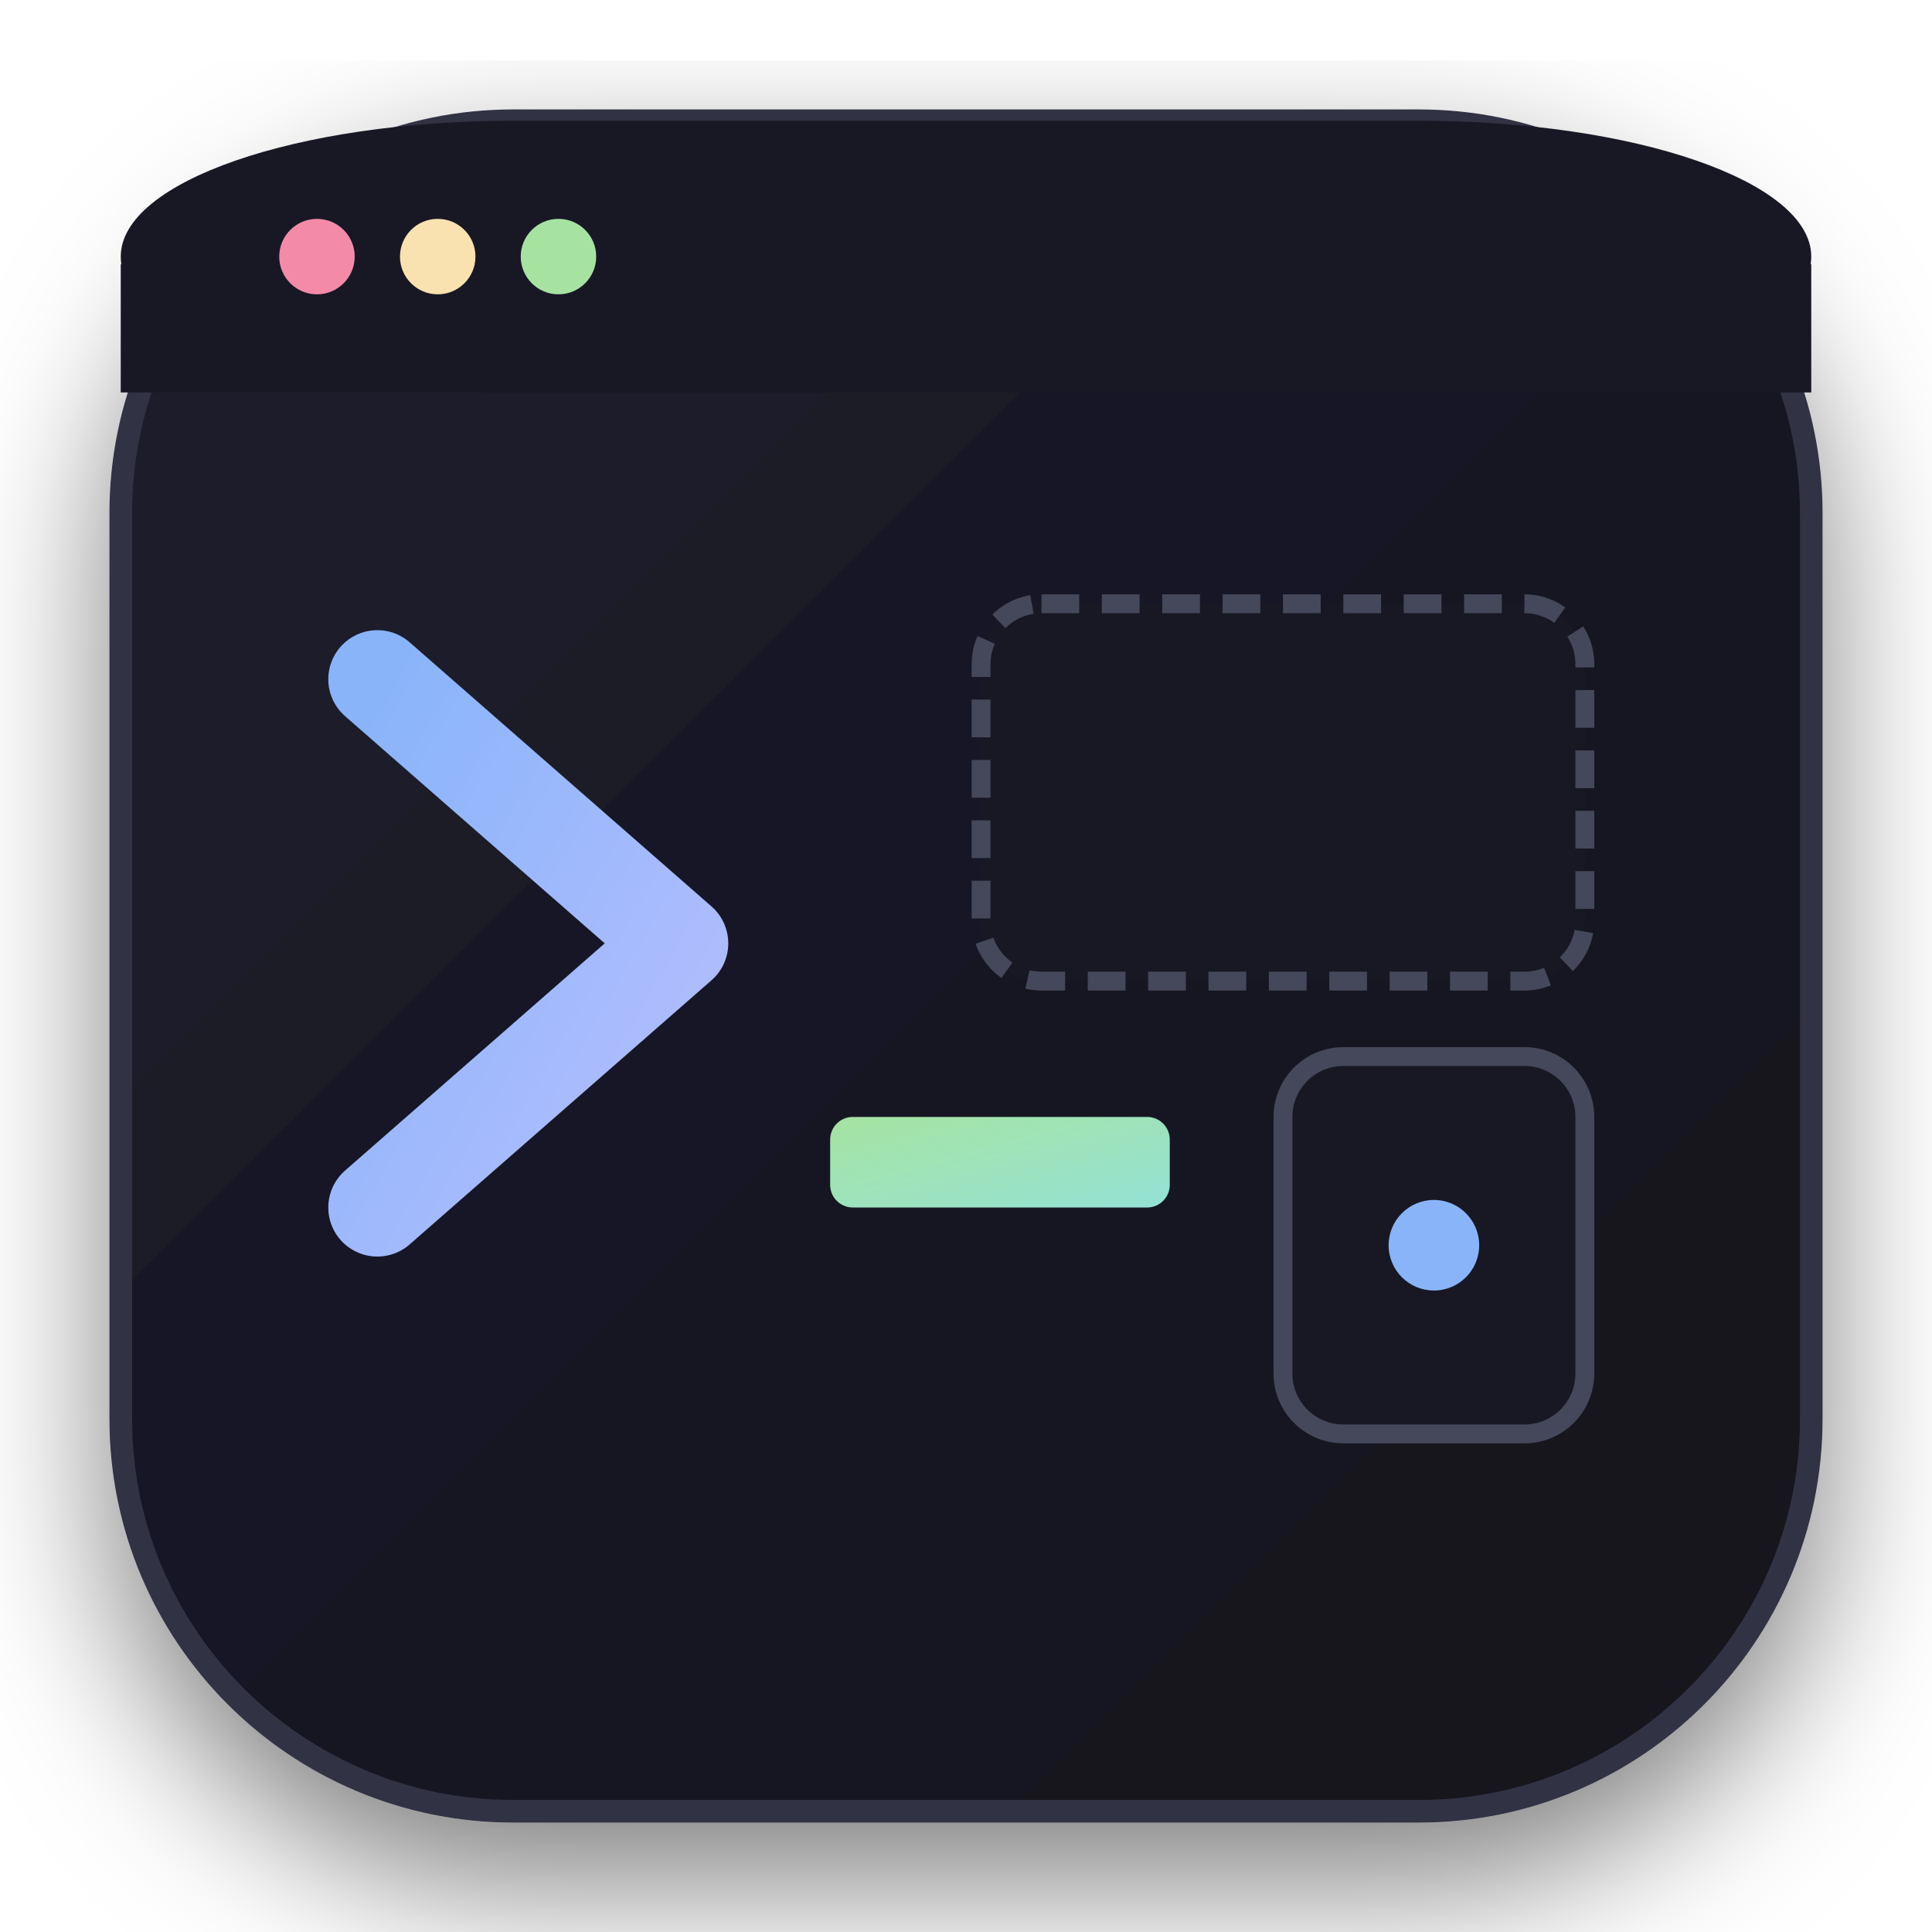
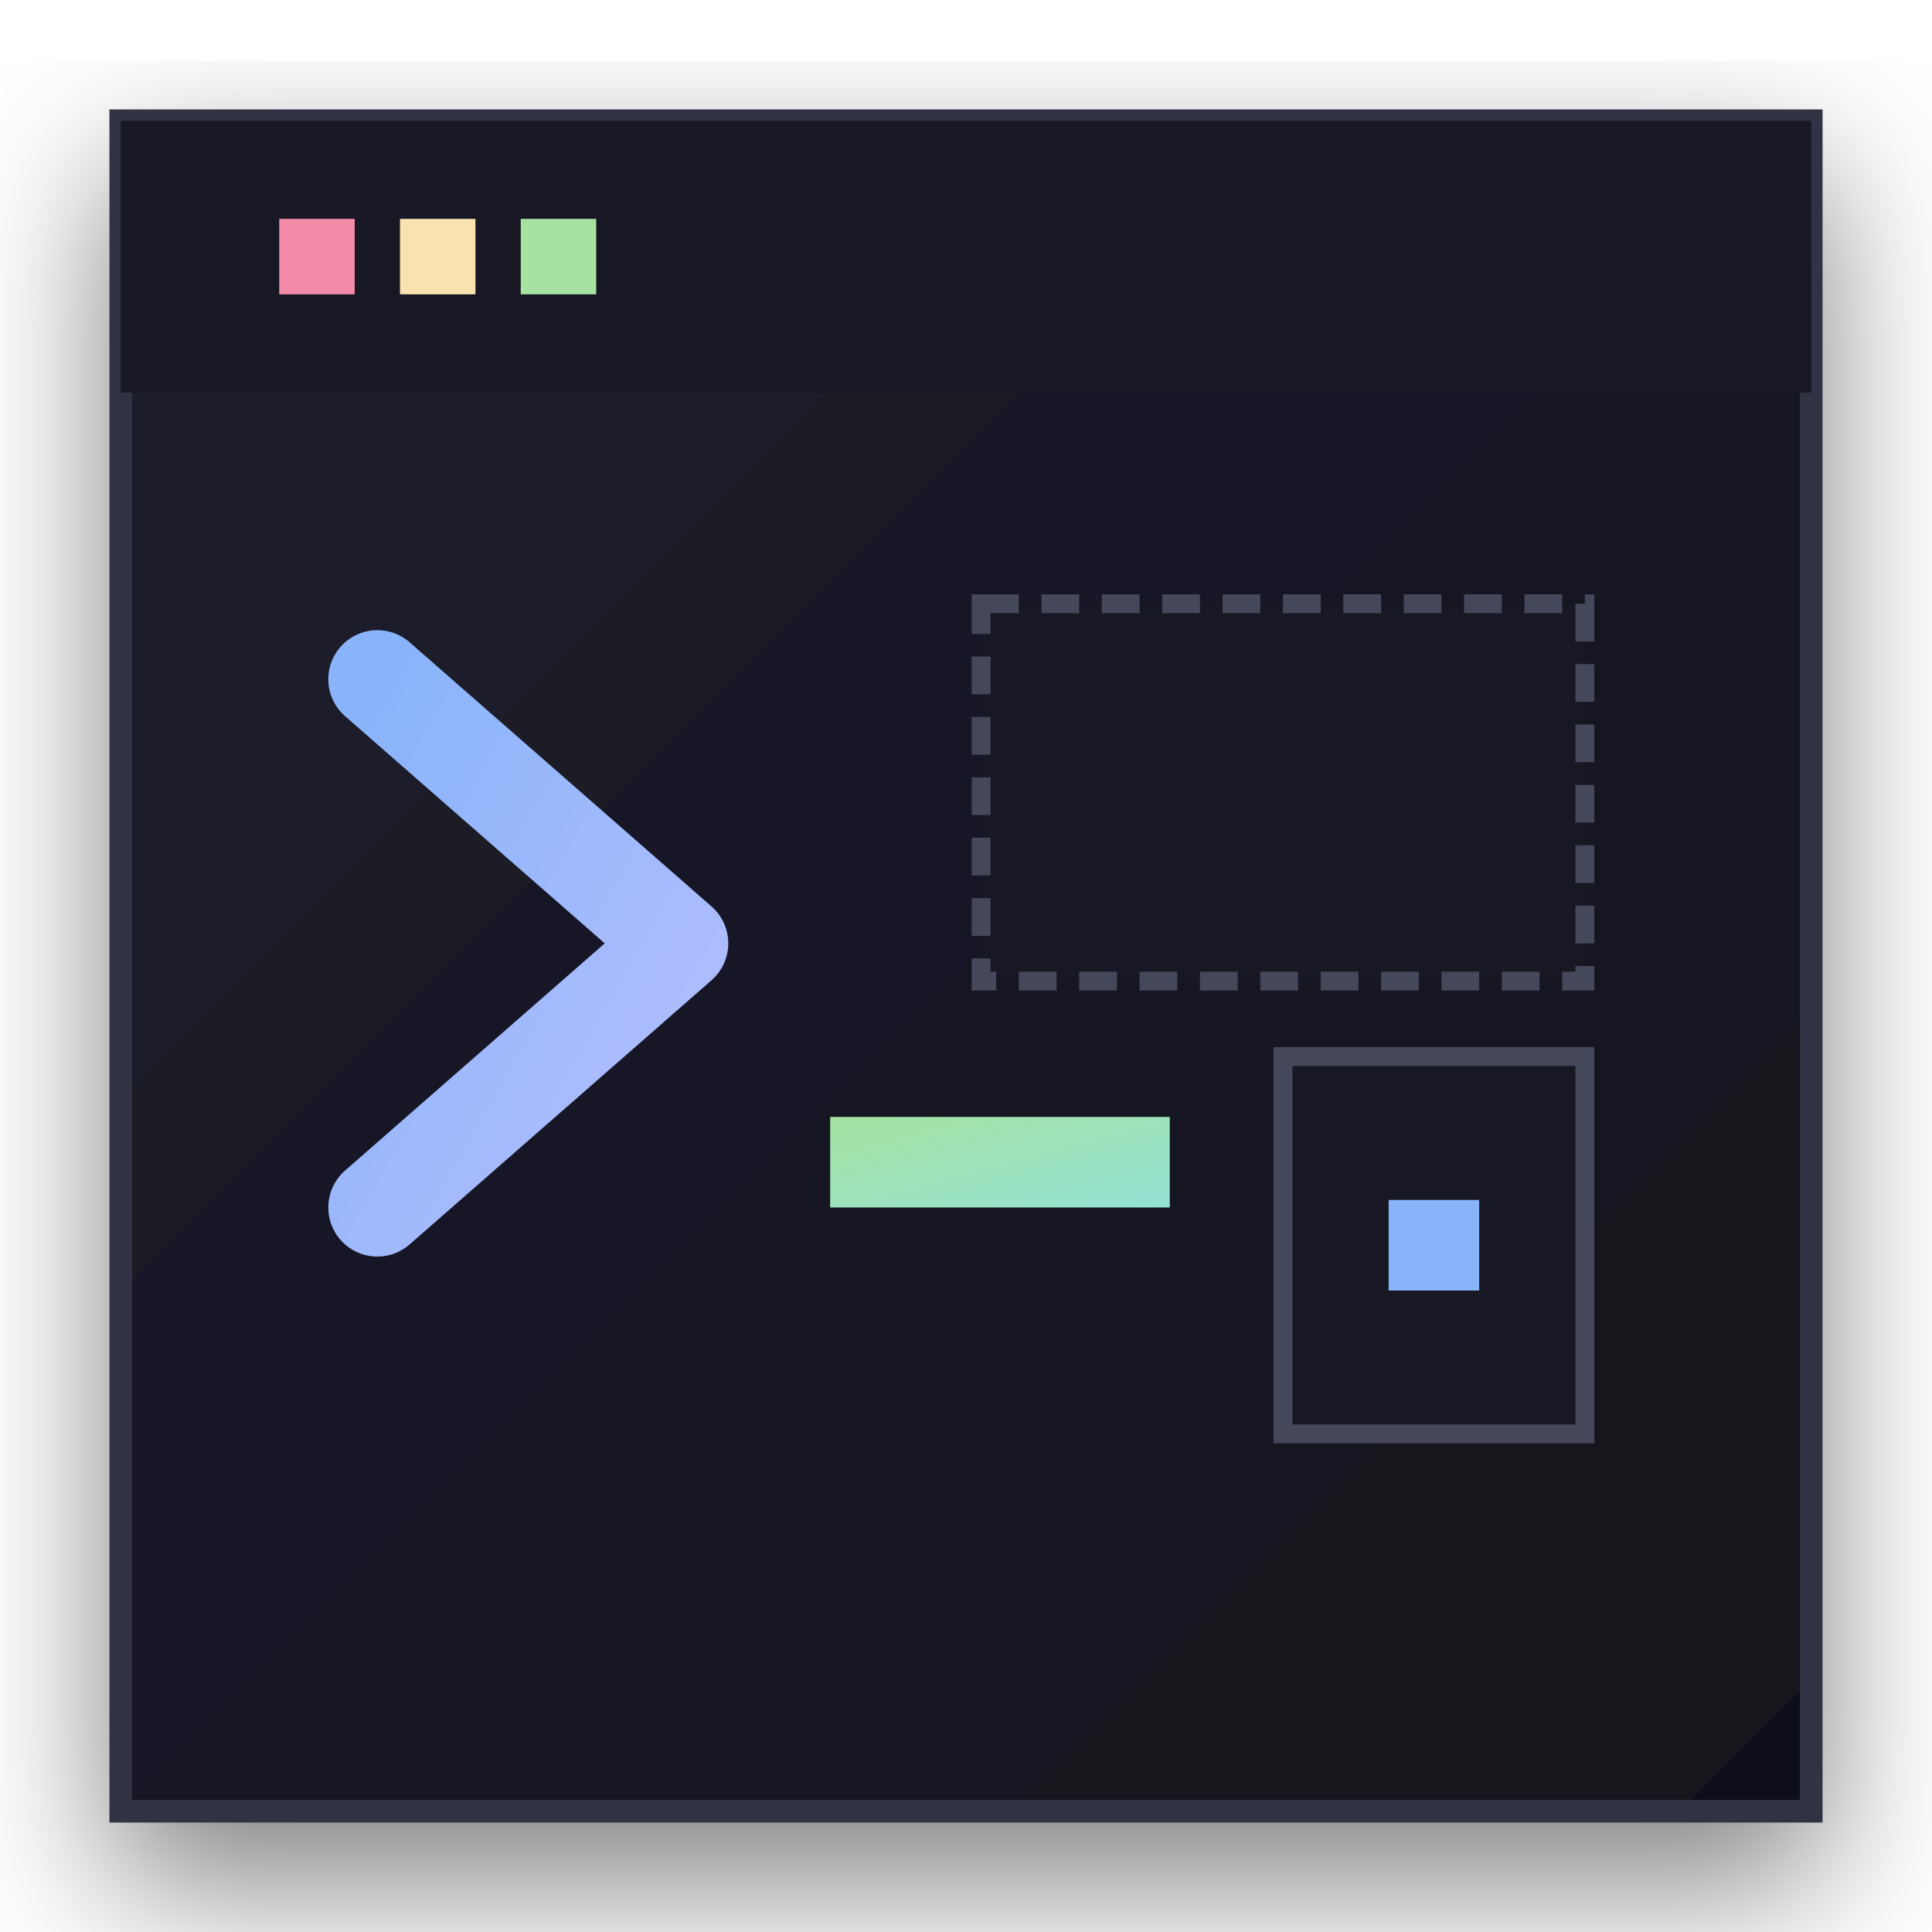
<svg xmlns="http://www.w3.org/2000/svg" viewBox="0 0 512 512" width="512" height="512">
  <defs>
    <linearGradient id="bg" x1="0%" y1="0%" x2="100%" y2="100%">
      <stop offset="0%" stop-color="#1e1e2e" />
      <stop offset="100%" stop-color="#11111b" />
    </linearGradient>
    <linearGradient id="primary" x1="0%" y1="0%" x2="100%" y2="100%">
      <stop offset="0%" stop-color="#89b4fa" />
      <stop offset="100%" stop-color="#b4befe" />
    </linearGradient>
    <linearGradient id="accent" x1="0%" y1="0%" x2="100%" y2="100%">
      <stop offset="0%" stop-color="#a6e3a1" />
      <stop offset="100%" stop-color="#94e2d5" />
    </linearGradient>
    <filter id="shadow" x="-10%" y="-10%" width="120%" height="120%">
      <feDropShadow dx="0" dy="16" stdDeviation="20" flood-color="#000000" flood-opacity="0.5" />
    </filter>
  </defs>
-   <rect x="32" y="32" width="448" height="448" rx="104" fill="url(#bg)" stroke="#313244" stroke-width="6" filter="url(#shadow)" />
-   <rect x="32" y="32" width="448" height="72" rx="104" fill="#181825" />
+   <rect x="32" y="32" width="448" height="448" fill="url(#bg)" stroke="#313244" stroke-width="6" filter="url(#shadow)" />
+   <rect x="32" y="32" width="448" height="72" fill="#181825" />
  <rect x="32" y="70" width="448" height="34" fill="#181825" />
-   <circle cx="84" cy="68" r="10" fill="#f38ba8" />
-   <circle cx="116" cy="68" r="10" fill="#f9e2af" />
-   <circle cx="148" cy="68" r="10" fill="#a6e3a1" />
+   <rect x="74" y="58" width="20" height="20" fill="#f38ba8" />
+   <rect x="106" y="58" width="20" height="20" fill="#f9e2af" />
+   <rect x="138" y="58" width="20" height="20" fill="#a6e3a1" />
  <path d="M100 180 L180 250 L100 320" fill="none" stroke="url(#primary)" stroke-width="26" stroke-linecap="round" stroke-linejoin="round" />
-   <rect x="220" y="296" width="90" height="24" rx="6" fill="url(#accent)" />
-   <rect x="260" y="160" width="160" height="100" rx="16" fill="#181825" stroke="#45475a" stroke-width="5" stroke-dasharray="10 6" />
-   <rect x="340" y="280" width="80" height="100" rx="16" fill="#181825" stroke="#45475a" stroke-width="5" />
-   <circle cx="380" cy="330" r="12" fill="#89b4fa" />
+   <rect x="220" y="296" width="90" height="24" fill="url(#accent)" />
+   <rect x="260" y="160" width="160" height="100" fill="#181825" stroke="#45475a" stroke-width="5" stroke-dasharray="10 6" />
+   <rect x="340" y="280" width="80" height="100" fill="#181825" stroke="#45475a" stroke-width="5" />
+   <rect x="368" y="318" width="24" height="24" fill="#89b4fa" />
</svg>
